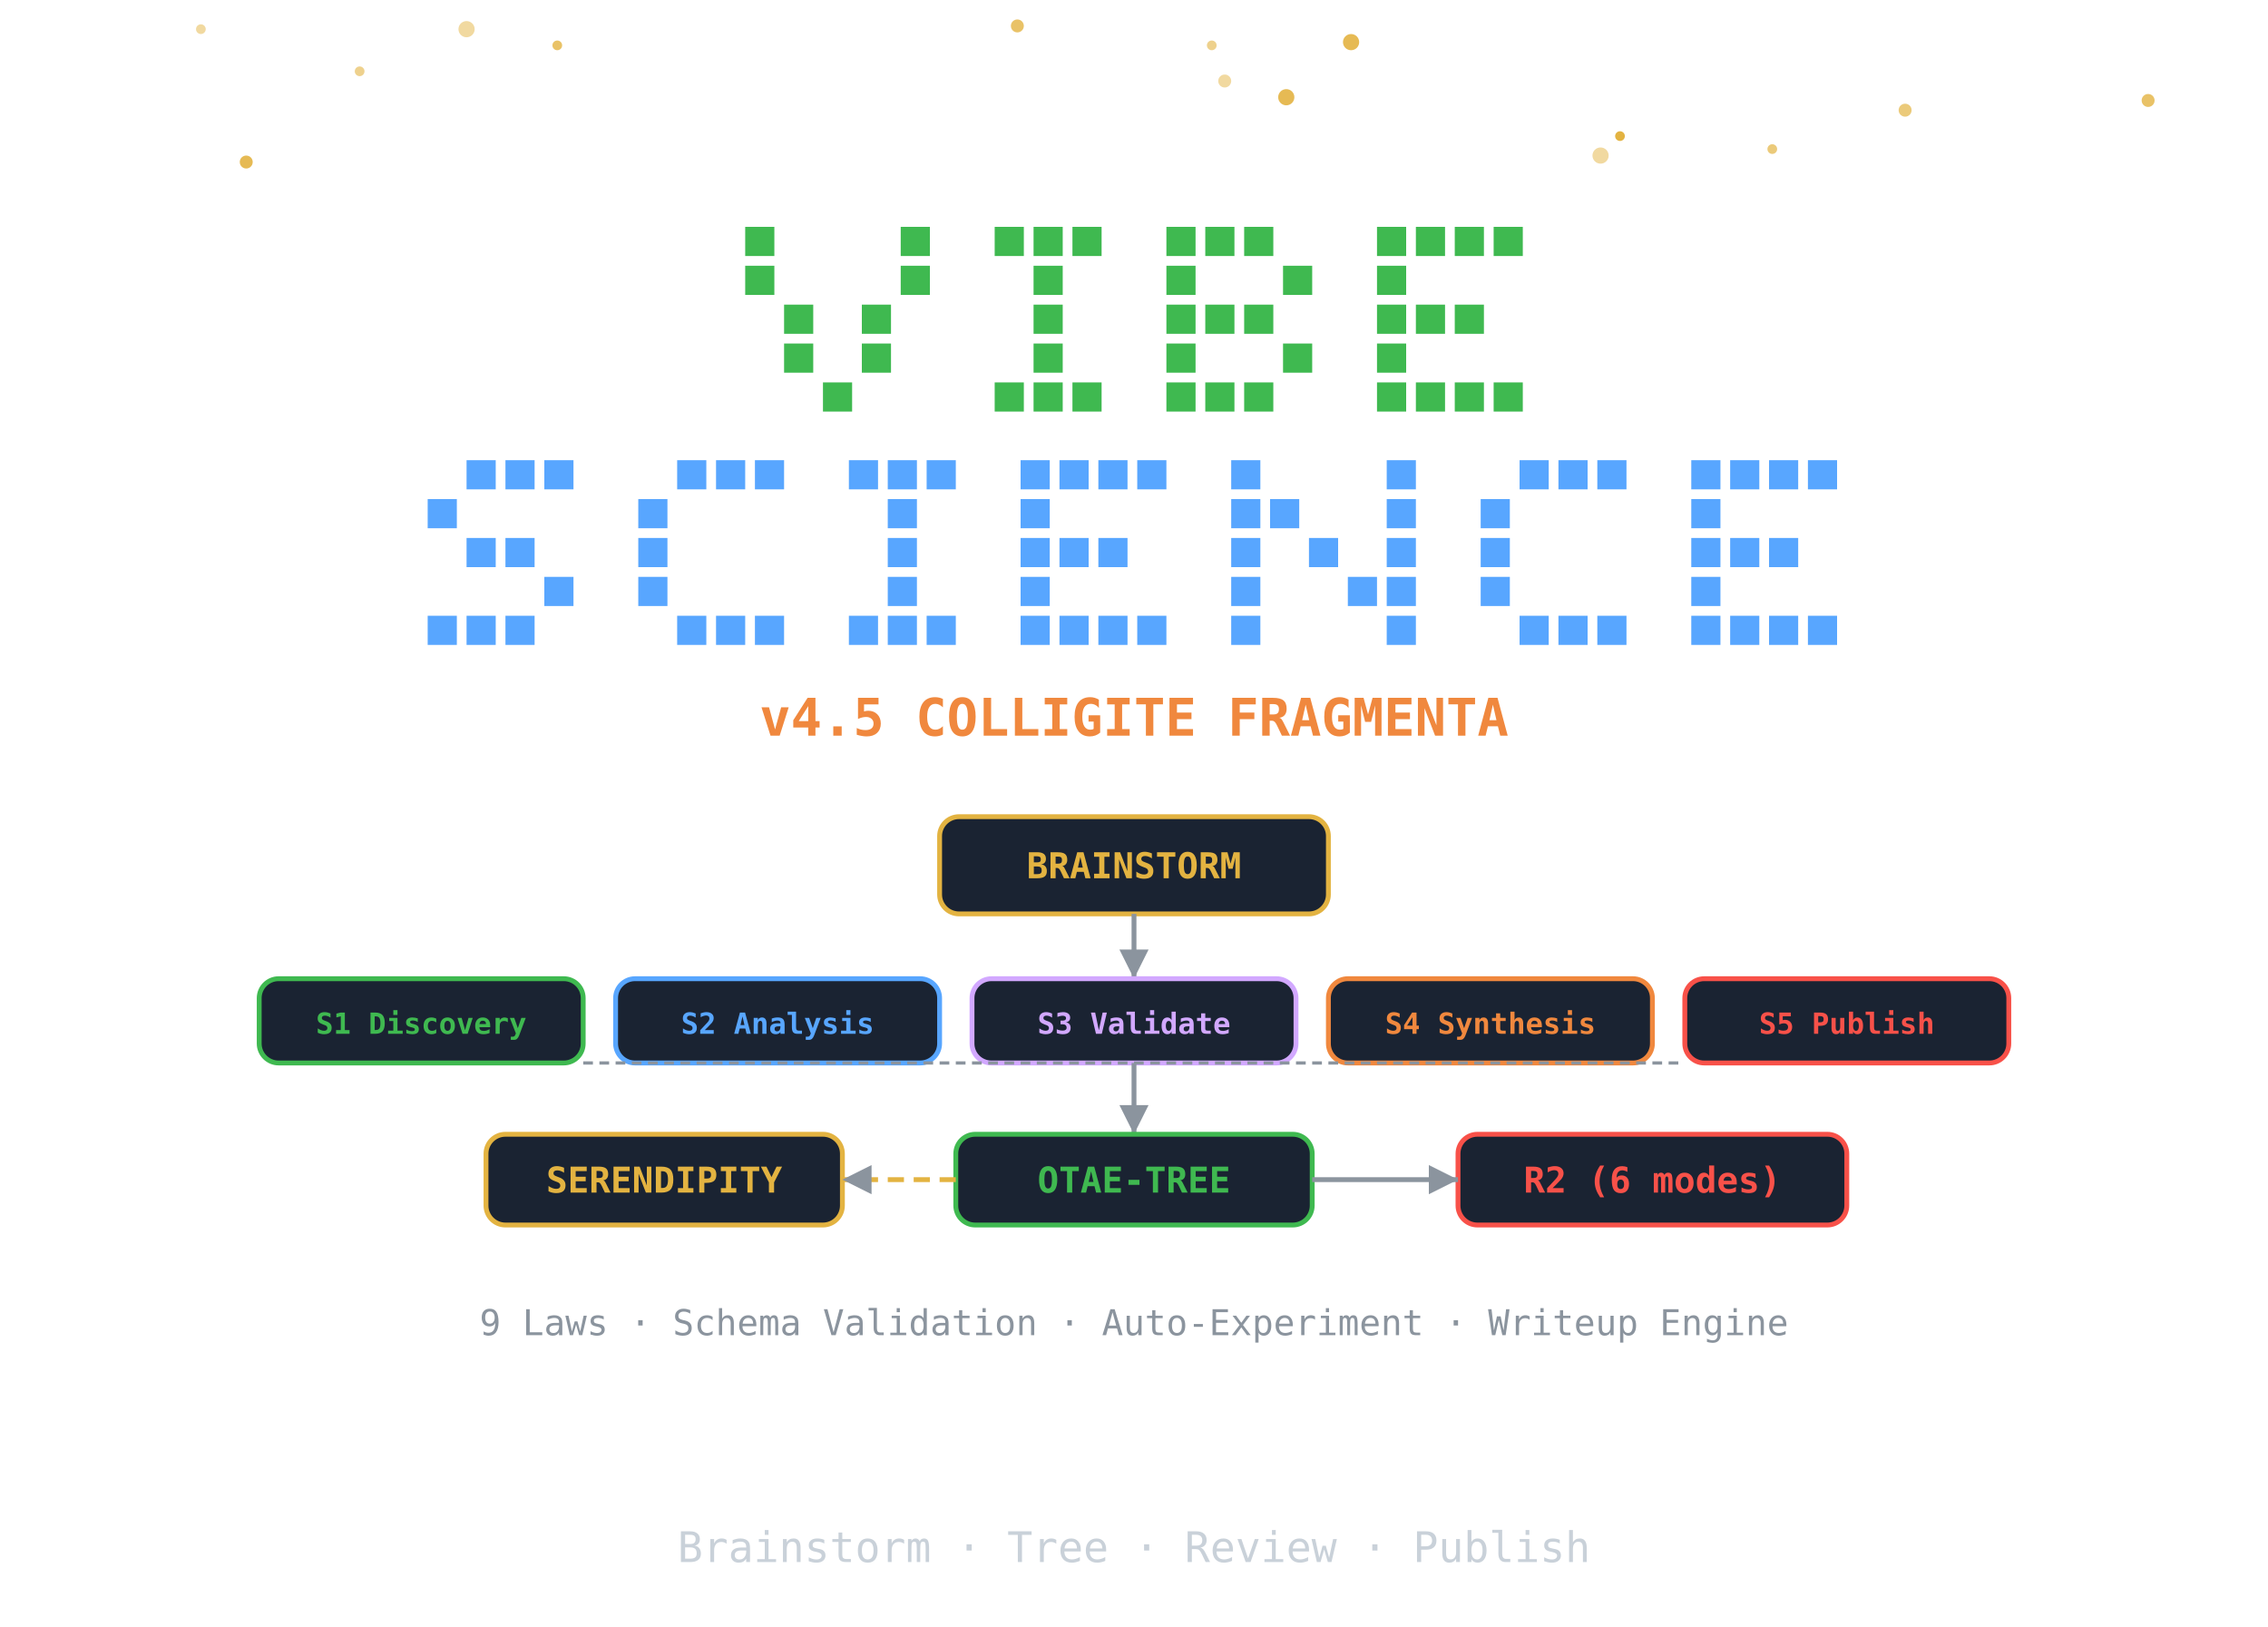
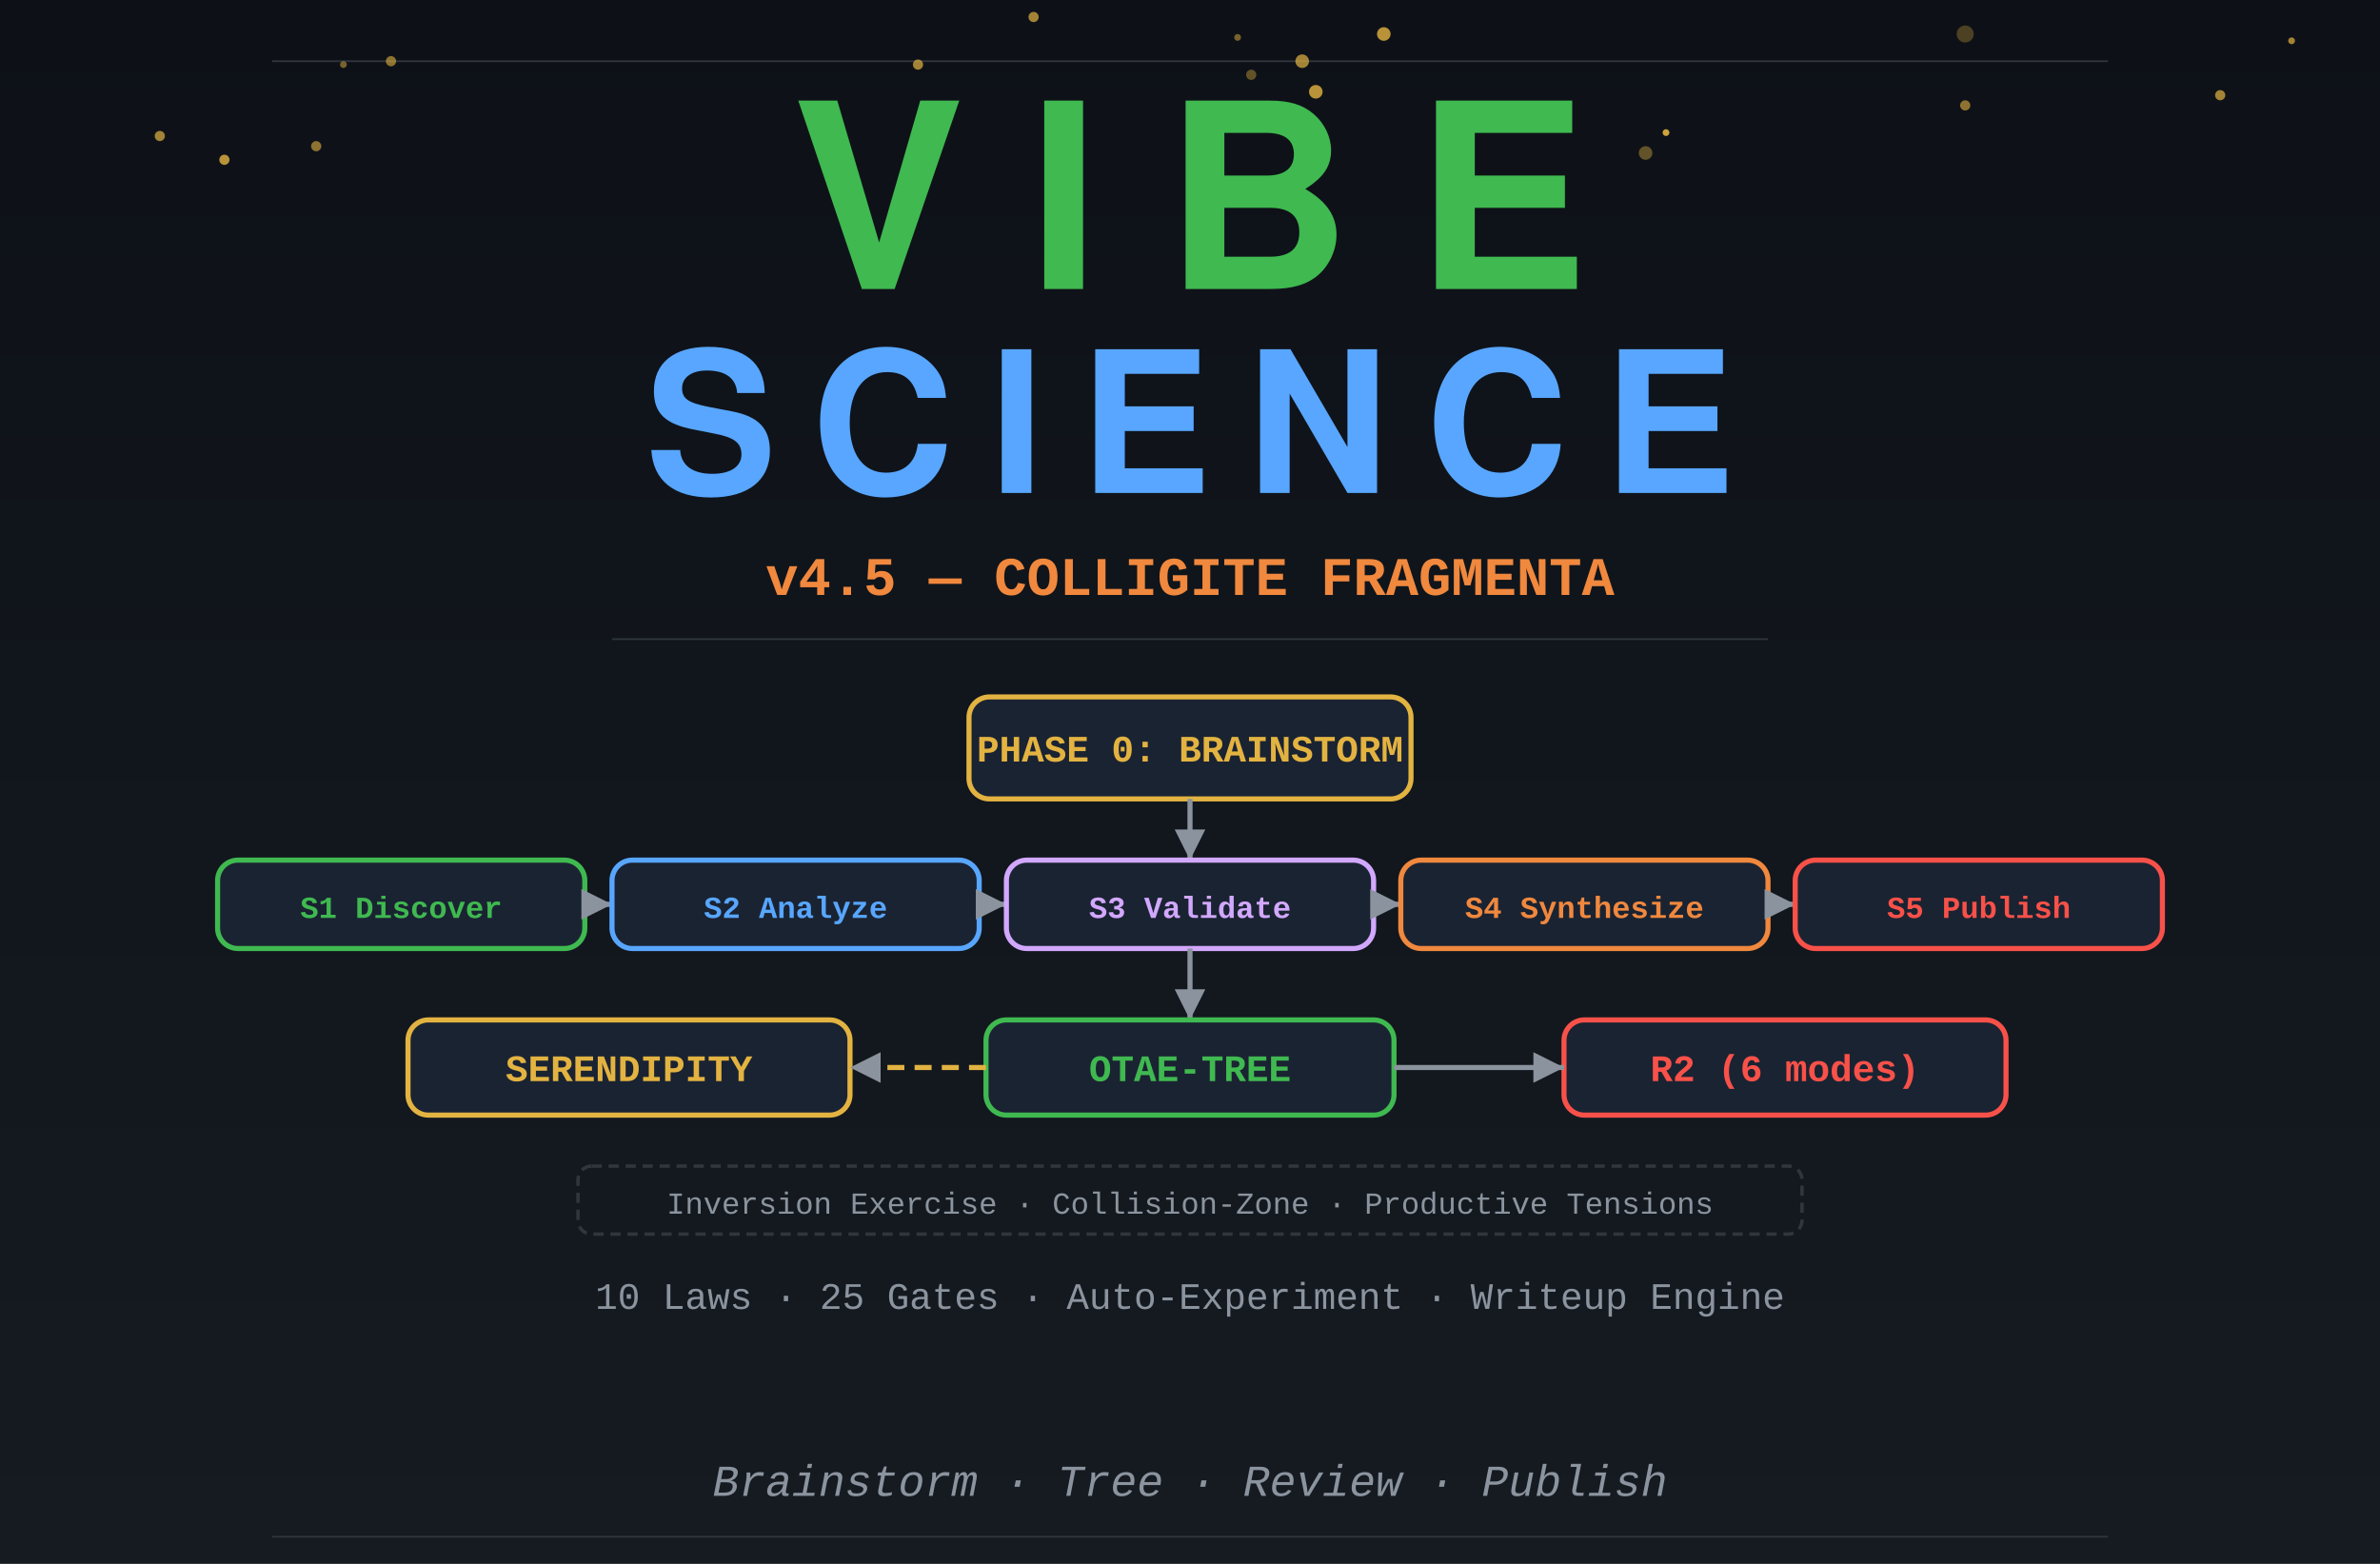
- <svg xmlns="http://www.w3.org/2000/svg" viewBox="0 0 700 502" style="background:#0d1117">
+ <svg xmlns="http://www.w3.org/2000/svg" viewBox="0 0 700 460">
  <defs>
-     <path id="LV" d="M0,0h9v9h-9z M48,0h9v9h-9z M0,12h9v9h-9z M48,12h9v9h-9z M12,24h9v9h-9z M36,24h9v9h-9z M12,36h9v9h-9z M36,36h9v9h-9z M24,48h9v9h-9z" />
-     <path id="LI" d="M0,0h9v9h-9z M12,0h9v9h-9z M24,0h9v9h-9z M12,12h9v9h-9z M12,24h9v9h-9z M12,36h9v9h-9z M0,48h9v9h-9z M12,48h9v9h-9z M24,48h9v9h-9z" />
-     <path id="LB" d="M0,0h9v9h-9z M12,0h9v9h-9z M24,0h9v9h-9z M0,12h9v9h-9z M36,12h9v9h-9z M0,24h9v9h-9z M12,24h9v9h-9z M24,24h9v9h-9z M0,36h9v9h-9z M36,36h9v9h-9z M0,48h9v9h-9z M12,48h9v9h-9z M24,48h9v9h-9z" />
-     <path id="LE" d="M0,0h9v9h-9z M12,0h9v9h-9z M24,0h9v9h-9z M36,0h9v9h-9z M0,12h9v9h-9z M0,24h9v9h-9z M12,24h9v9h-9z M24,24h9v9h-9z M0,36h9v9h-9z M0,48h9v9h-9z M12,48h9v9h-9z M24,48h9v9h-9z M36,48h9v9h-9z" />
-     <path id="LS" d="M12,0h9v9h-9z M24,0h9v9h-9z M36,0h9v9h-9z M0,12h9v9h-9z M12,24h9v9h-9z M24,24h9v9h-9z M36,36h9v9h-9z M0,48h9v9h-9z M12,48h9v9h-9z M24,48h9v9h-9z" />
-     <path id="LC" d="M12,0h9v9h-9z M24,0h9v9h-9z M36,0h9v9h-9z M0,12h9v9h-9z M0,24h9v9h-9z M0,36h9v9h-9z M12,48h9v9h-9z M24,48h9v9h-9z M36,48h9v9h-9z" />
-     <path id="LN" d="M0,0h9v9h-9z M48,0h9v9h-9z M0,12h9v9h-9z M12,12h9v9h-9z M48,12h9v9h-9z M0,24h9v9h-9z M24,24h9v9h-9z M48,24h9v9h-9z M0,36h9v9h-9z M36,36h9v9h-9z M48,36h9v9h-9z M0,48h9v9h-9z M48,48h9v9h-9z" />
+     <linearGradient id="bg" x1="0" y1="0" x2="0" y2="1">
+       <stop offset="0%" stop-color="#0d1117" />
+       <stop offset="100%" stop-color="#161b22" />
+     </linearGradient>
    <marker id="arrow" viewBox="0 0 10 10" refX="10" refY="5" markerWidth="6" markerHeight="6" orient="auto-start-reverse">
      <path d="M0,0 L10,5 L0,10 z" fill="#8b949e" />
    </marker>
  </defs>
-   <circle cx="144" cy="9" r="2.5" fill="#e3b341" opacity="0.5" />
-   <circle cx="172" cy="14" r="1.5" fill="#e3b341" opacity="0.8" />
-   <circle cx="62" cy="9" r="1.5" fill="#e3b341" opacity="0.5" />
-   <circle cx="547" cy="46" r="1.5" fill="#e3b341" opacity="0.7" />
-   <circle cx="588" cy="34" r="2" fill="#e3b341" opacity="0.7" />
-   <circle cx="314" cy="8" r="2" fill="#e3b341" opacity="0.8" />
-   <circle cx="378" cy="25" r="2" fill="#e3b341" opacity="0.5" />
-   <circle cx="374" cy="14" r="1.5" fill="#e3b341" opacity="0.6" />
-   <circle cx="397" cy="30" r="2.5" fill="#e3b341" opacity="0.9" />
-   <circle cx="500" cy="42" r="1.5" fill="#e3b341" opacity="1.0" />
-   <circle cx="417" cy="13" r="2.5" fill="#e3b341" opacity="0.9" />
-   <circle cx="663" cy="31" r="2" fill="#e3b341" opacity="0.8" />
-   <circle cx="76" cy="50" r="2" fill="#e3b341" opacity="0.9" />
-   <circle cx="111" cy="22" r="1.5" fill="#e3b341" opacity="0.6" />
-   <circle cx="494" cy="48" r="2.5" fill="#e3b341" opacity="0.5" />
-   <use href="#LV" x="230" y="70" fill="#3fb950" />
-   <use href="#LI" x="307" y="70" fill="#3fb950" />
-   <use href="#LB" x="360" y="70" fill="#3fb950" />
-   <use href="#LE" x="425" y="70" fill="#3fb950" />
-   <use href="#LS" x="132" y="142" fill="#58a6ff" />
-   <use href="#LC" x="197" y="142" fill="#58a6ff" />
-   <use href="#LI" x="262" y="142" fill="#58a6ff" />
-   <use href="#LE" x="315" y="142" fill="#58a6ff" />
-   <use href="#LN" x="380" y="142" fill="#58a6ff" />
-   <use href="#LC" x="457" y="142" fill="#58a6ff" />
-   <use href="#LE" x="522" y="142" fill="#58a6ff" />
-   <text x="350" y="227" text-anchor="middle" font-family="Consolas,Monaco,monospace" font-size="16" fill="#f0883e" font-weight="bold">v4.5 COLLIGITE FRAGMENTA</text>
-   <g transform="translate(0,252)">
-     <rect x="290" y="0" width="120" height="30" rx="6" fill="#1a2332" stroke="#e3b341" stroke-width="1.5" />
-     <text x="350" y="19" text-anchor="middle" font-family="Consolas,Monaco,monospace" font-size="11" fill="#e3b341" font-weight="bold">BRAINSTORM</text>
-     <line x1="350" y1="30" x2="350" y2="50" stroke="#8b949e" stroke-width="1.5" marker-end="url(#arrow)" />
-     <rect x="80" y="50" width="100" height="26" rx="6" fill="#1a2332" stroke="#3fb950" stroke-width="1.5" />
-     <text x="130" y="67" text-anchor="middle" font-family="Consolas,Monaco,monospace" font-size="9" fill="#3fb950" font-weight="bold">S1 Discovery</text>
-     <rect x="190" y="50" width="100" height="26" rx="6" fill="#1a2332" stroke="#58a6ff" stroke-width="1.5" />
-     <text x="240" y="67" text-anchor="middle" font-family="Consolas,Monaco,monospace" font-size="9" fill="#58a6ff" font-weight="bold">S2 Analysis</text>
-     <rect x="300" y="50" width="100" height="26" rx="6" fill="#1a2332" stroke="#d2a8ff" stroke-width="1.5" />
-     <text x="350" y="67" text-anchor="middle" font-family="Consolas,Monaco,monospace" font-size="9" fill="#d2a8ff" font-weight="bold">S3 Validate</text>
-     <rect x="410" y="50" width="100" height="26" rx="6" fill="#1a2332" stroke="#f0883e" stroke-width="1.5" />
-     <text x="460" y="67" text-anchor="middle" font-family="Consolas,Monaco,monospace" font-size="9" fill="#f0883e" font-weight="bold">S4 Synthesis</text>
-     <rect x="520" y="50" width="100" height="26" rx="6" fill="#1a2332" stroke="#f85149" stroke-width="1.5" />
-     <text x="570" y="67" text-anchor="middle" font-family="Consolas,Monaco,monospace" font-size="9" fill="#f85149" font-weight="bold">S5 Publish</text>
-     <line x1="180" y1="76" x2="520" y2="76" stroke="#8b949e" stroke-width="1" stroke-dasharray="3,2" />
-     <line x1="350" y1="76" x2="350" y2="98" stroke="#8b949e" stroke-width="1.5" marker-end="url(#arrow)" />
-     <rect x="295" y="98" width="110" height="28" rx="6" fill="#1a2332" stroke="#3fb950" stroke-width="1.5" />
-     <text x="350" y="116" text-anchor="middle" font-family="Consolas,Monaco,monospace" font-size="11" fill="#3fb950" font-weight="bold">OTAE-TREE</text>
-     <rect x="450" y="98" width="120" height="28" rx="6" fill="#1a2332" stroke="#f85149" stroke-width="1.5" />
-     <text x="510" y="116" text-anchor="middle" font-family="Consolas,Monaco,monospace" font-size="11" fill="#f85149" font-weight="bold">R2 (6 modes)</text>
-     <line x1="405" y1="112" x2="450" y2="112" stroke="#8b949e" stroke-width="1.5" marker-end="url(#arrow)" />
-     <rect x="150" y="98" width="110" height="28" rx="6" fill="#1a2332" stroke="#e3b341" stroke-width="1.5" />
-     <text x="205" y="116" text-anchor="middle" font-family="Consolas,Monaco,monospace" font-size="11" fill="#e3b341" font-weight="bold">SERENDIPITY</text>
-     <line x1="295" y1="112" x2="260" y2="112" stroke="#e3b341" stroke-width="1.5" stroke-dasharray="5,3" marker-end="url(#arrow)" />
-     <text x="350" y="160" text-anchor="middle" font-family="Consolas,Monaco,monospace" font-size="11" fill="#8b949e">9 Laws · Schema Validation · Auto-Experiment · Writeup Engine</text>
+   <rect width="700" height="460" fill="url(#bg)" />
+   <line x1="80" y1="18" x2="620" y2="18" stroke="#30363d" stroke-width="0.5" />
+   <circle cx="674" cy="12" r="1" fill="#e3b341" opacity="0.7" />
+   <circle cx="270" cy="19" r="1.5" fill="#e3b341" opacity="0.7" />
+   <circle cx="578" cy="10" r="2.5" fill="#e3b341" opacity="0.3" />
+   <circle cx="115" cy="18" r="1.5" fill="#e3b341" opacity="0.6" />
+   <circle cx="47" cy="40" r="1.5" fill="#e3b341" opacity="0.7" />
+   <circle cx="578" cy="31" r="1.5" fill="#e3b341" opacity="0.6" />
+   <circle cx="304" cy="5" r="1.5" fill="#e3b341" opacity="0.7" />
+   <circle cx="368" cy="22" r="1.5" fill="#e3b341" opacity="0.4" />
+   <circle cx="364" cy="11" r="1" fill="#e3b341" opacity="0.5" />
+   <circle cx="387" cy="27" r="2" fill="#e3b341" opacity="0.8" />
+   <circle cx="490" cy="39" r="1" fill="#e3b341" opacity="0.9" />
+   <circle cx="407" cy="10" r="2" fill="#e3b341" opacity="0.8" />
+   <circle cx="653" cy="28" r="1.5" fill="#e3b341" opacity="0.7" />
+   <circle cx="66" cy="47" r="1.5" fill="#e3b341" opacity="0.8" />
+   <circle cx="101" cy="19" r="1" fill="#e3b341" opacity="0.5" />
+   <circle cx="484" cy="45" r="2" fill="#e3b341" opacity="0.4" />
+   <circle cx="383" cy="18" r="2" fill="#e3b341" opacity="0.7" />
+   <circle cx="93" cy="43" r="1.5" fill="#e3b341" opacity="0.6" />
+   <text x="350" y="85" text-anchor="middle" font-family="'Segoe UI', 'Helvetica Neue', Helvetica, Arial, sans-serif" font-size="76" font-weight="900" fill="#3fb950" letter-spacing="0.25em">VIBE</text>
+   <text x="350" y="145" text-anchor="middle" font-family="'Segoe UI', 'Helvetica Neue', Helvetica, Arial, sans-serif" font-size="58" font-weight="900" fill="#58a6ff" letter-spacing="0.18em">SCIENCE</text>
+   <text x="350" y="175" text-anchor="middle" font-family="Consolas, Monaco, 'Courier New', monospace" font-size="16" fill="#f0883e" font-weight="bold">v4.5 — COLLIGITE FRAGMENTA</text>
+   <line x1="180" y1="188" x2="520" y2="188" stroke="#30363d" stroke-width="0.5" />
+   <g transform="translate(0,205)">
+     <rect x="285" y="0" width="130" height="30" rx="6" fill="#1a2332" stroke="#e3b341" stroke-width="1.5" />
+     <text x="350" y="19" text-anchor="middle" font-family="Consolas, Monaco, 'Courier New', monospace" font-size="11" fill="#e3b341" font-weight="bold">PHASE 0: BRAINSTORM</text>
+     <line x1="350" y1="30" x2="350" y2="48" stroke="#8b949e" stroke-width="1.5" marker-end="url(#arrow)" />
+     <rect x="64" y="48" width="108" height="26" rx="6" fill="#1a2332" stroke="#3fb950" stroke-width="1.5" />
+     <text x="118" y="65" text-anchor="middle" font-family="Consolas, Monaco, 'Courier New', monospace" font-size="9" fill="#3fb950" font-weight="bold">S1 Discover</text>
+     <line x1="172" y1="61" x2="180" y2="61" stroke="#8b949e" stroke-width="1.5" marker-end="url(#arrow)" />
+     <rect x="180" y="48" width="108" height="26" rx="6" fill="#1a2332" stroke="#58a6ff" stroke-width="1.5" />
+     <text x="234" y="65" text-anchor="middle" font-family="Consolas, Monaco, 'Courier New', monospace" font-size="9" fill="#58a6ff" font-weight="bold">S2 Analyze</text>
+     <line x1="288" y1="61" x2="296" y2="61" stroke="#8b949e" stroke-width="1.5" marker-end="url(#arrow)" />
+     <rect x="296" y="48" width="108" height="26" rx="6" fill="#1a2332" stroke="#d2a8ff" stroke-width="1.5" />
+     <text x="350" y="65" text-anchor="middle" font-family="Consolas, Monaco, 'Courier New', monospace" font-size="9" fill="#d2a8ff" font-weight="bold">S3 Validate</text>
+     <line x1="404" y1="61" x2="412" y2="61" stroke="#8b949e" stroke-width="1.5" marker-end="url(#arrow)" />
+     <rect x="412" y="48" width="108" height="26" rx="6" fill="#1a2332" stroke="#f0883e" stroke-width="1.5" />
+     <text x="466" y="65" text-anchor="middle" font-family="Consolas, Monaco, 'Courier New', monospace" font-size="9" fill="#f0883e" font-weight="bold">S4 Synthesize</text>
+     <line x1="520" y1="61" x2="528" y2="61" stroke="#8b949e" stroke-width="1.5" marker-end="url(#arrow)" />
+     <rect x="528" y="48" width="108" height="26" rx="6" fill="#1a2332" stroke="#f85149" stroke-width="1.5" />
+     <text x="582" y="65" text-anchor="middle" font-family="Consolas, Monaco, 'Courier New', monospace" font-size="9" fill="#f85149" font-weight="bold">S5 Publish</text>
+     <line x1="350" y1="74" x2="350" y2="95" stroke="#8b949e" stroke-width="1.5" marker-end="url(#arrow)" />
+     <rect x="290" y="95" width="120" height="28" rx="6" fill="#1a2332" stroke="#3fb950" stroke-width="1.5" />
+     <text x="350" y="113" text-anchor="middle" font-family="Consolas, Monaco, 'Courier New', monospace" font-size="11" fill="#3fb950" font-weight="bold">OTAE-TREE</text>
+     <rect x="460" y="95" width="130" height="28" rx="6" fill="#1a2332" stroke="#f85149" stroke-width="1.5" />
+     <text x="525" y="113" text-anchor="middle" font-family="Consolas, Monaco, 'Courier New', monospace" font-size="11" fill="#f85149" font-weight="bold">R2 (6 modes)</text>
+     <line x1="410" y1="109" x2="460" y2="109" stroke="#8b949e" stroke-width="1.5" marker-end="url(#arrow)" />
+     <rect x="120" y="95" width="130" height="28" rx="6" fill="#1a2332" stroke="#e3b341" stroke-width="1.5" />
+     <text x="185" y="113" text-anchor="middle" font-family="Consolas, Monaco, 'Courier New', monospace" font-size="11" fill="#e3b341" font-weight="bold">SERENDIPITY</text>
+     <line x1="290" y1="109" x2="250" y2="109" stroke="#e3b341" stroke-width="1.5" stroke-dasharray="5,3" marker-end="url(#arrow)" />
+     <rect x="170" y="138" width="360" height="20" rx="4" fill="none" stroke="#30363d" stroke-width="1" stroke-dasharray="3,2" />
+     <text x="350" y="152" text-anchor="middle" font-family="Consolas, Monaco, 'Courier New', monospace" font-size="9" fill="#8b949e">Inversion Exercise  ·  Collision-Zone  ·  Productive Tensions</text>
+     <text x="350" y="180" text-anchor="middle" font-family="Consolas, Monaco, 'Courier New', monospace" font-size="11" fill="#8b949e">10 Laws  ·  25 Gates  ·  Auto-Experiment  ·  Writeup Engine</text>
  </g>
-   <text x="350" y="482" text-anchor="middle" font-family="Consolas,Monaco,monospace" font-size="13" fill="#c9d1d9">Brainstorm · Tree · Review · Publish</text>
+   <text x="350" y="440" text-anchor="middle" font-family="Consolas, Monaco, 'Courier New', monospace" font-size="13" fill="#8b949e" font-style="italic">Brainstorm  ·  Tree  ·  Review  ·  Publish</text>
+   <line x1="80" y1="452" x2="620" y2="452" stroke="#30363d" stroke-width="0.5" />
</svg>
